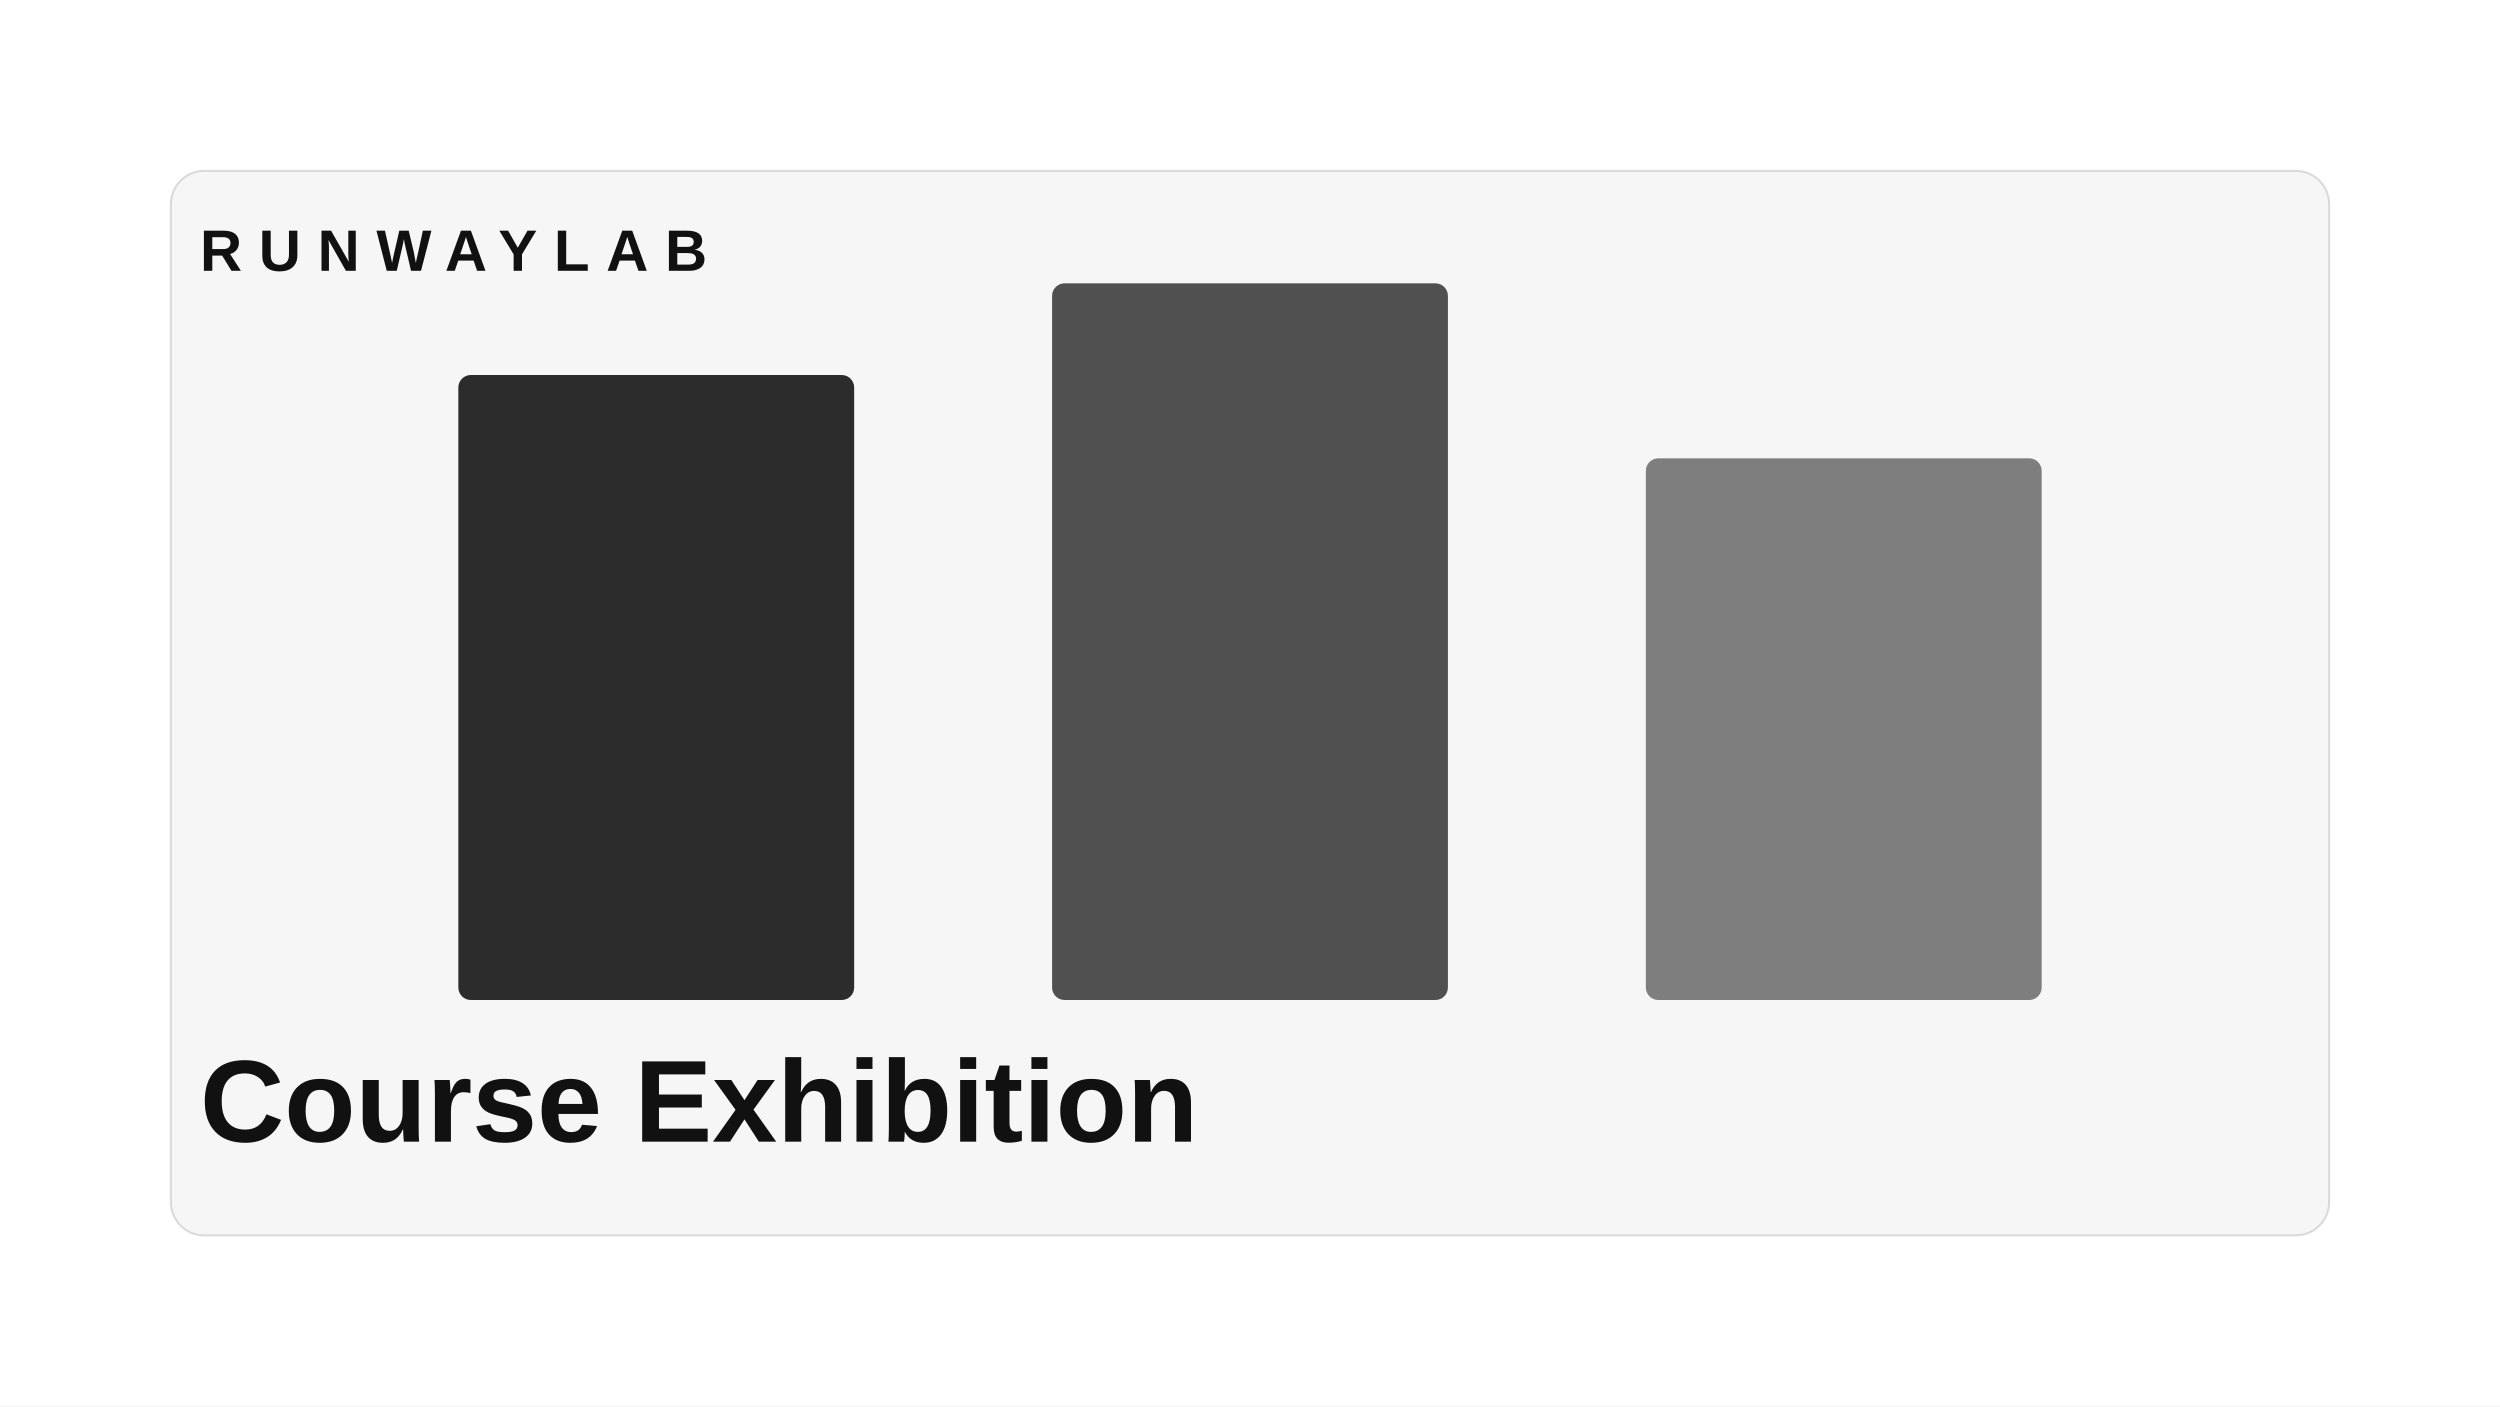
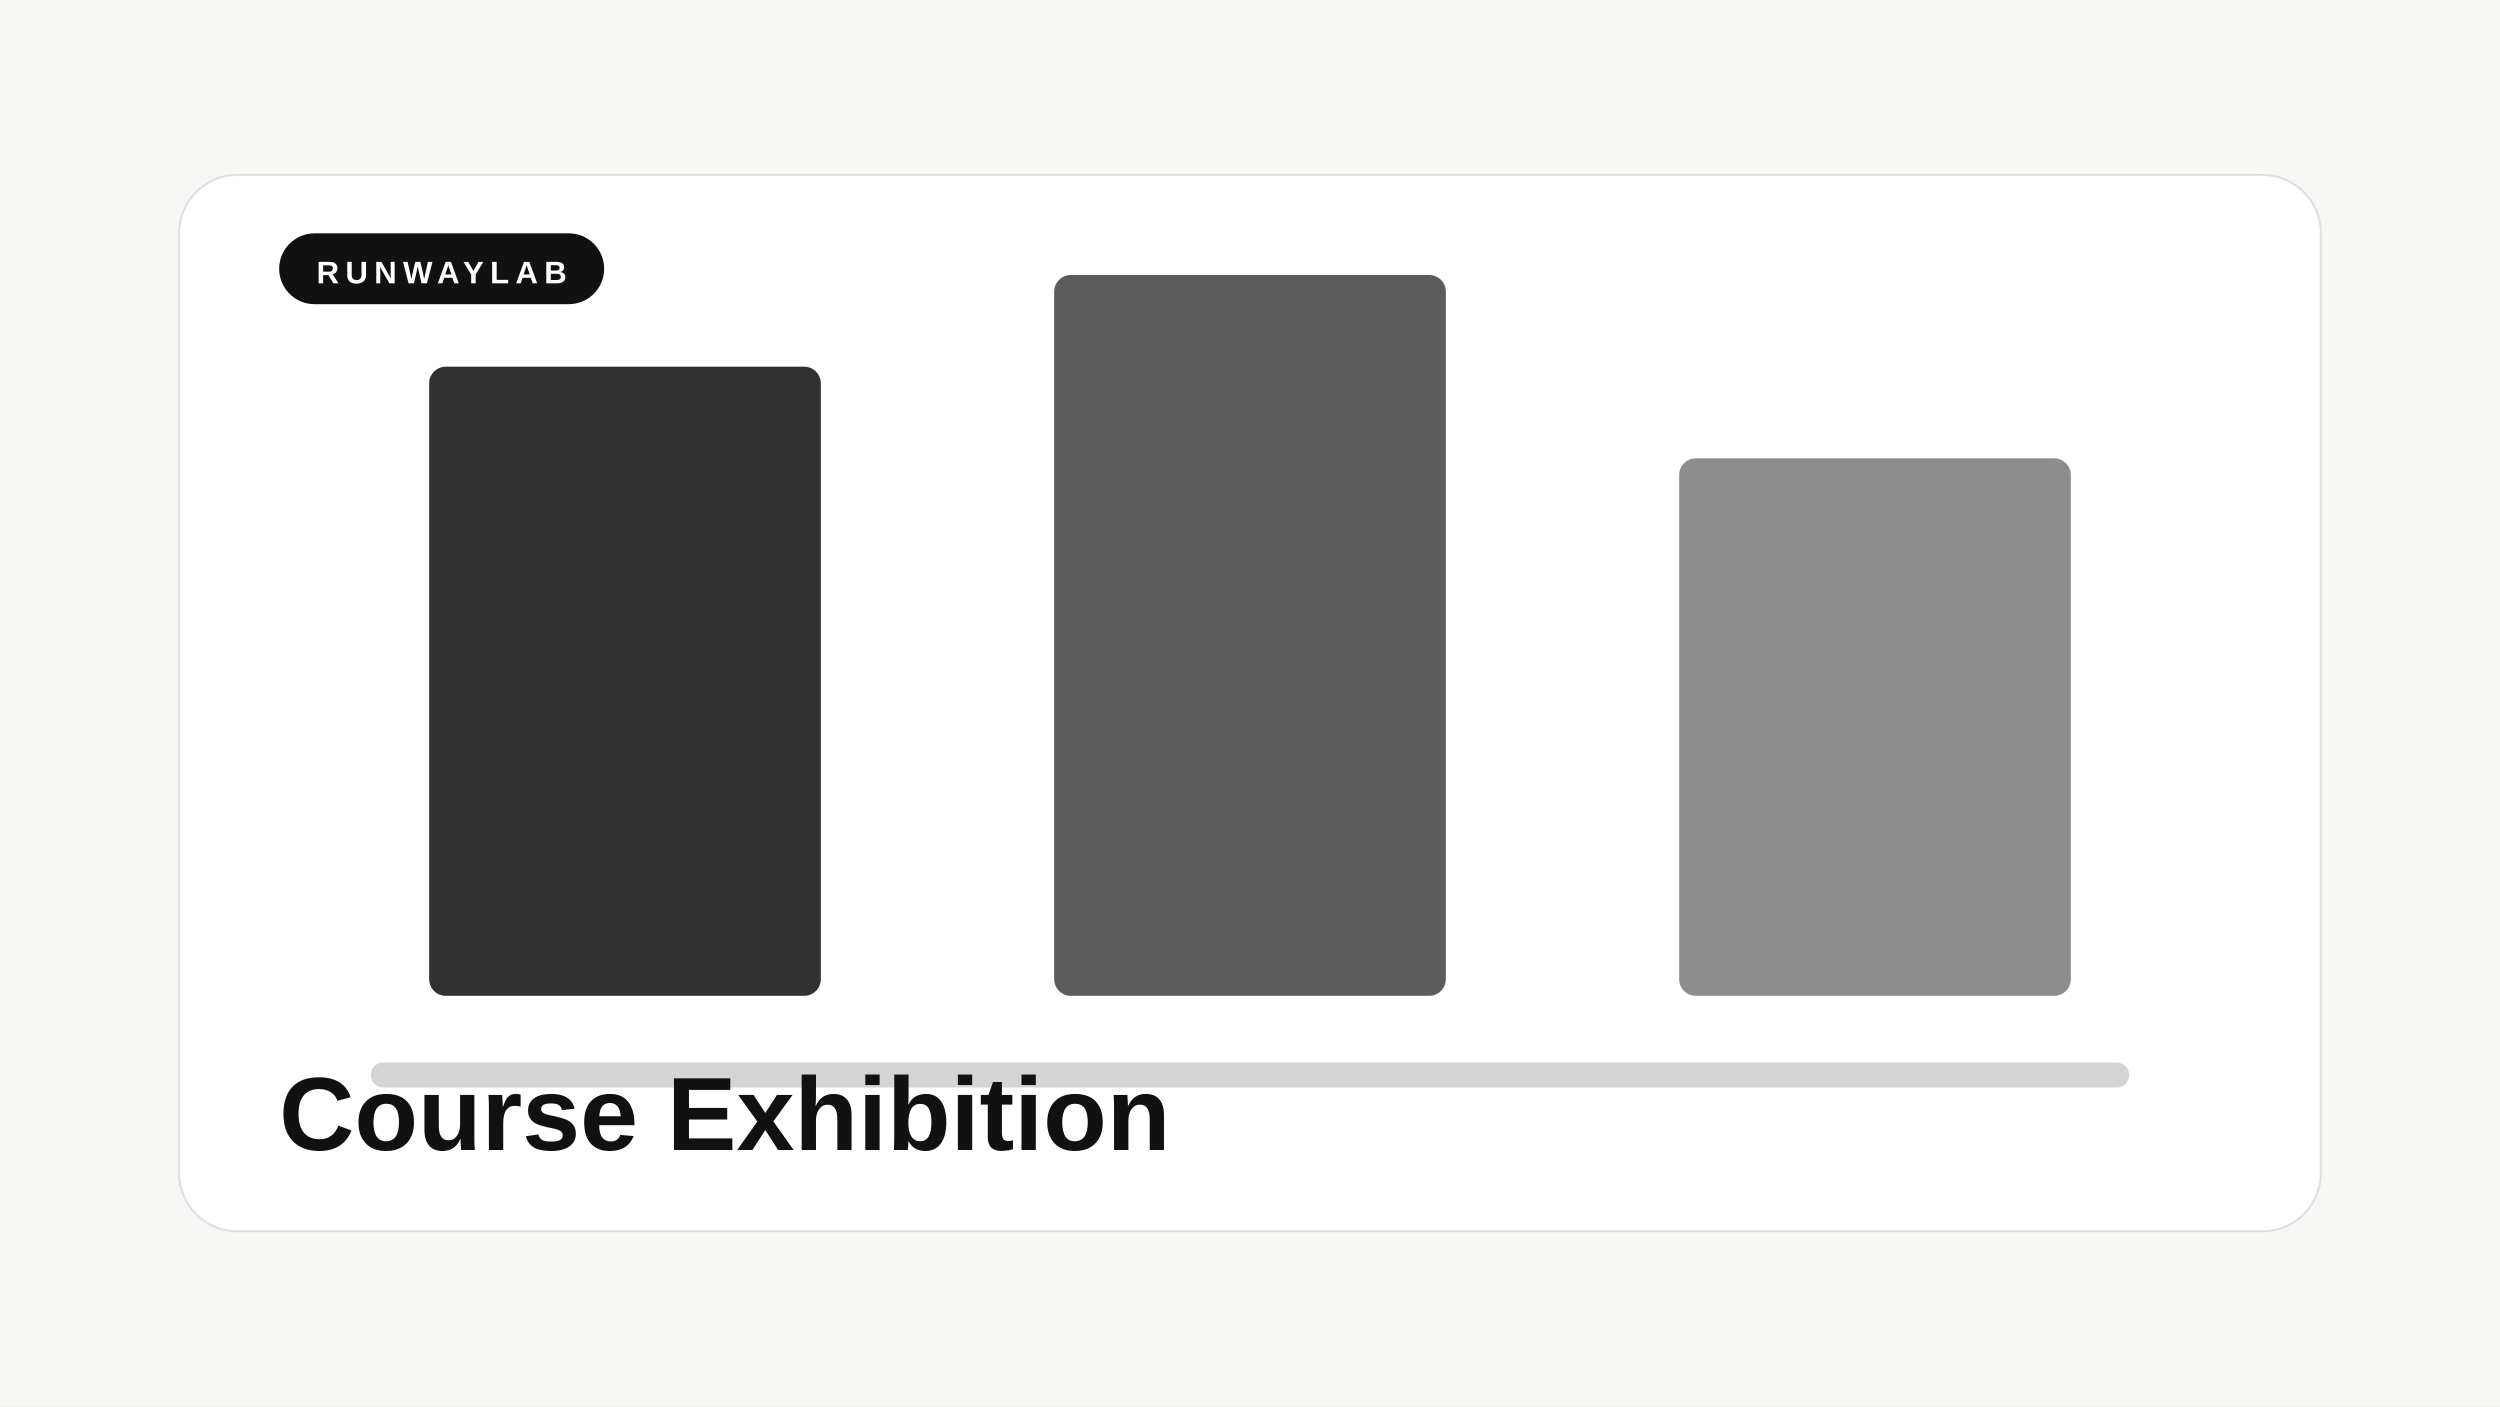
<svg xmlns="http://www.w3.org/2000/svg" width="1200" height="675" viewBox="0 0 1200 675" role="img" aria-label="RunwayLab exhibition cover placeholder">
-   <rect width="1200" height="675" fill="#ffffff" />
-   <rect x="82" y="82" width="1036" height="511" rx="16" fill="#f6f6f6" stroke="#111111" stroke-opacity="0.14" />
-   <rect x="220" y="180" width="190" height="300" rx="6" fill="#111111" fill-opacity="0.88" />
-   <rect x="505" y="136" width="190" height="344" rx="6" fill="#111111" fill-opacity="0.72" />
-   <rect x="790" y="220" width="190" height="260" rx="6" fill="#111111" fill-opacity="0.52" />
-   <text x="96" y="130" fill="#111111" font-family="Arial, Helvetica, sans-serif" font-size="28" font-weight="700" letter-spacing="8">RUNWAYLAB</text>
-   <text x="96" y="548" fill="#111111" font-family="Arial, Helvetica, sans-serif" font-size="56" font-weight="700">Course Exhibition</text>
+   <rect width="1200" height="675" fill="#f7f7f5" />
+   <rect x="86" y="84" width="1028" height="507" rx="28" fill="#fff" stroke="#111" stroke-opacity=".12" />
+   <rect x="206" y="176" width="188" height="302" rx="8" fill="#111" fill-opacity=".86" />
+   <rect x="506" y="132" width="188" height="346" rx="8" fill="#111" fill-opacity=".68" />
+   <rect x="806" y="220" width="188" height="258" rx="8" fill="#111" fill-opacity=".48" />
+   <path d="M184 516h832" stroke="#111" stroke-opacity=".18" stroke-width="12" stroke-linecap="round" />
+   <rect x="134" y="112" width="156" height="34" rx="17" fill="#111" />
+   <text x="212" y="136" text-anchor="middle" fill="#fff" font-family="Arial, Helvetica, sans-serif" font-size="15" font-weight="700" letter-spacing="3">RUNWAYLAB</text>
+   <text x="134" y="552" fill="#111" font-family="Arial, Helvetica, sans-serif" font-size="50" font-weight="700">Course Exhibition</text>
</svg>
